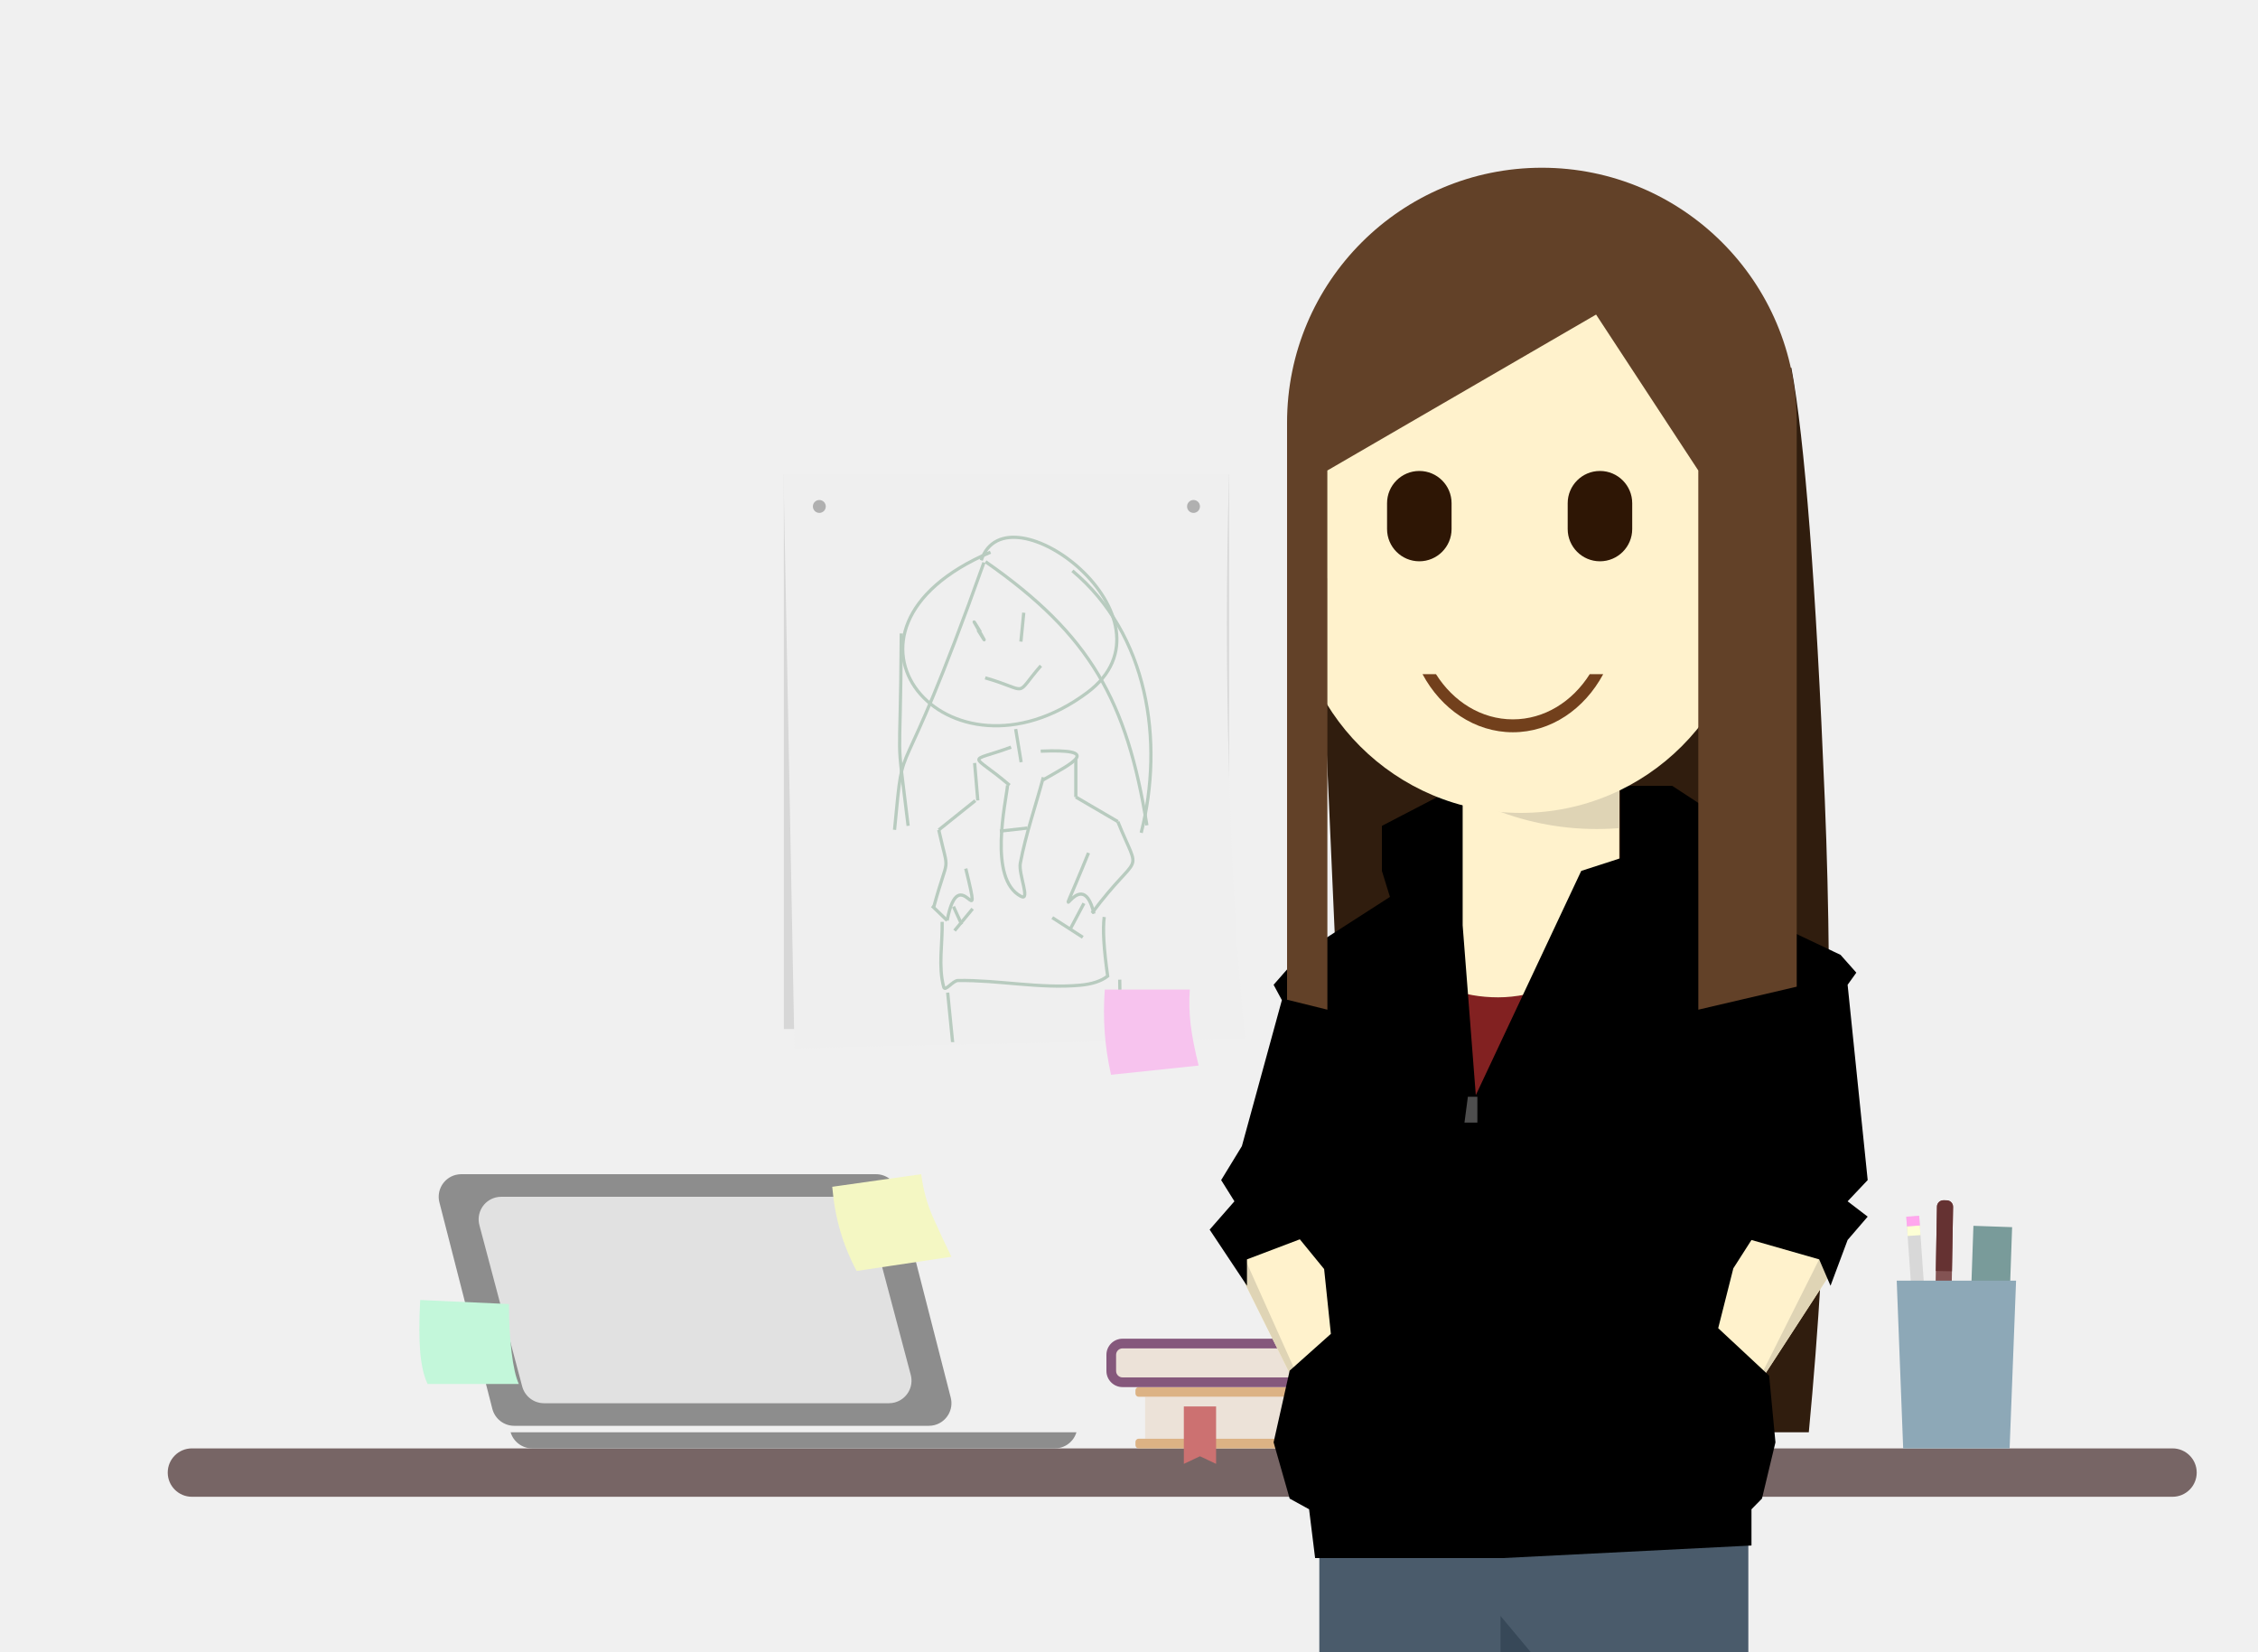
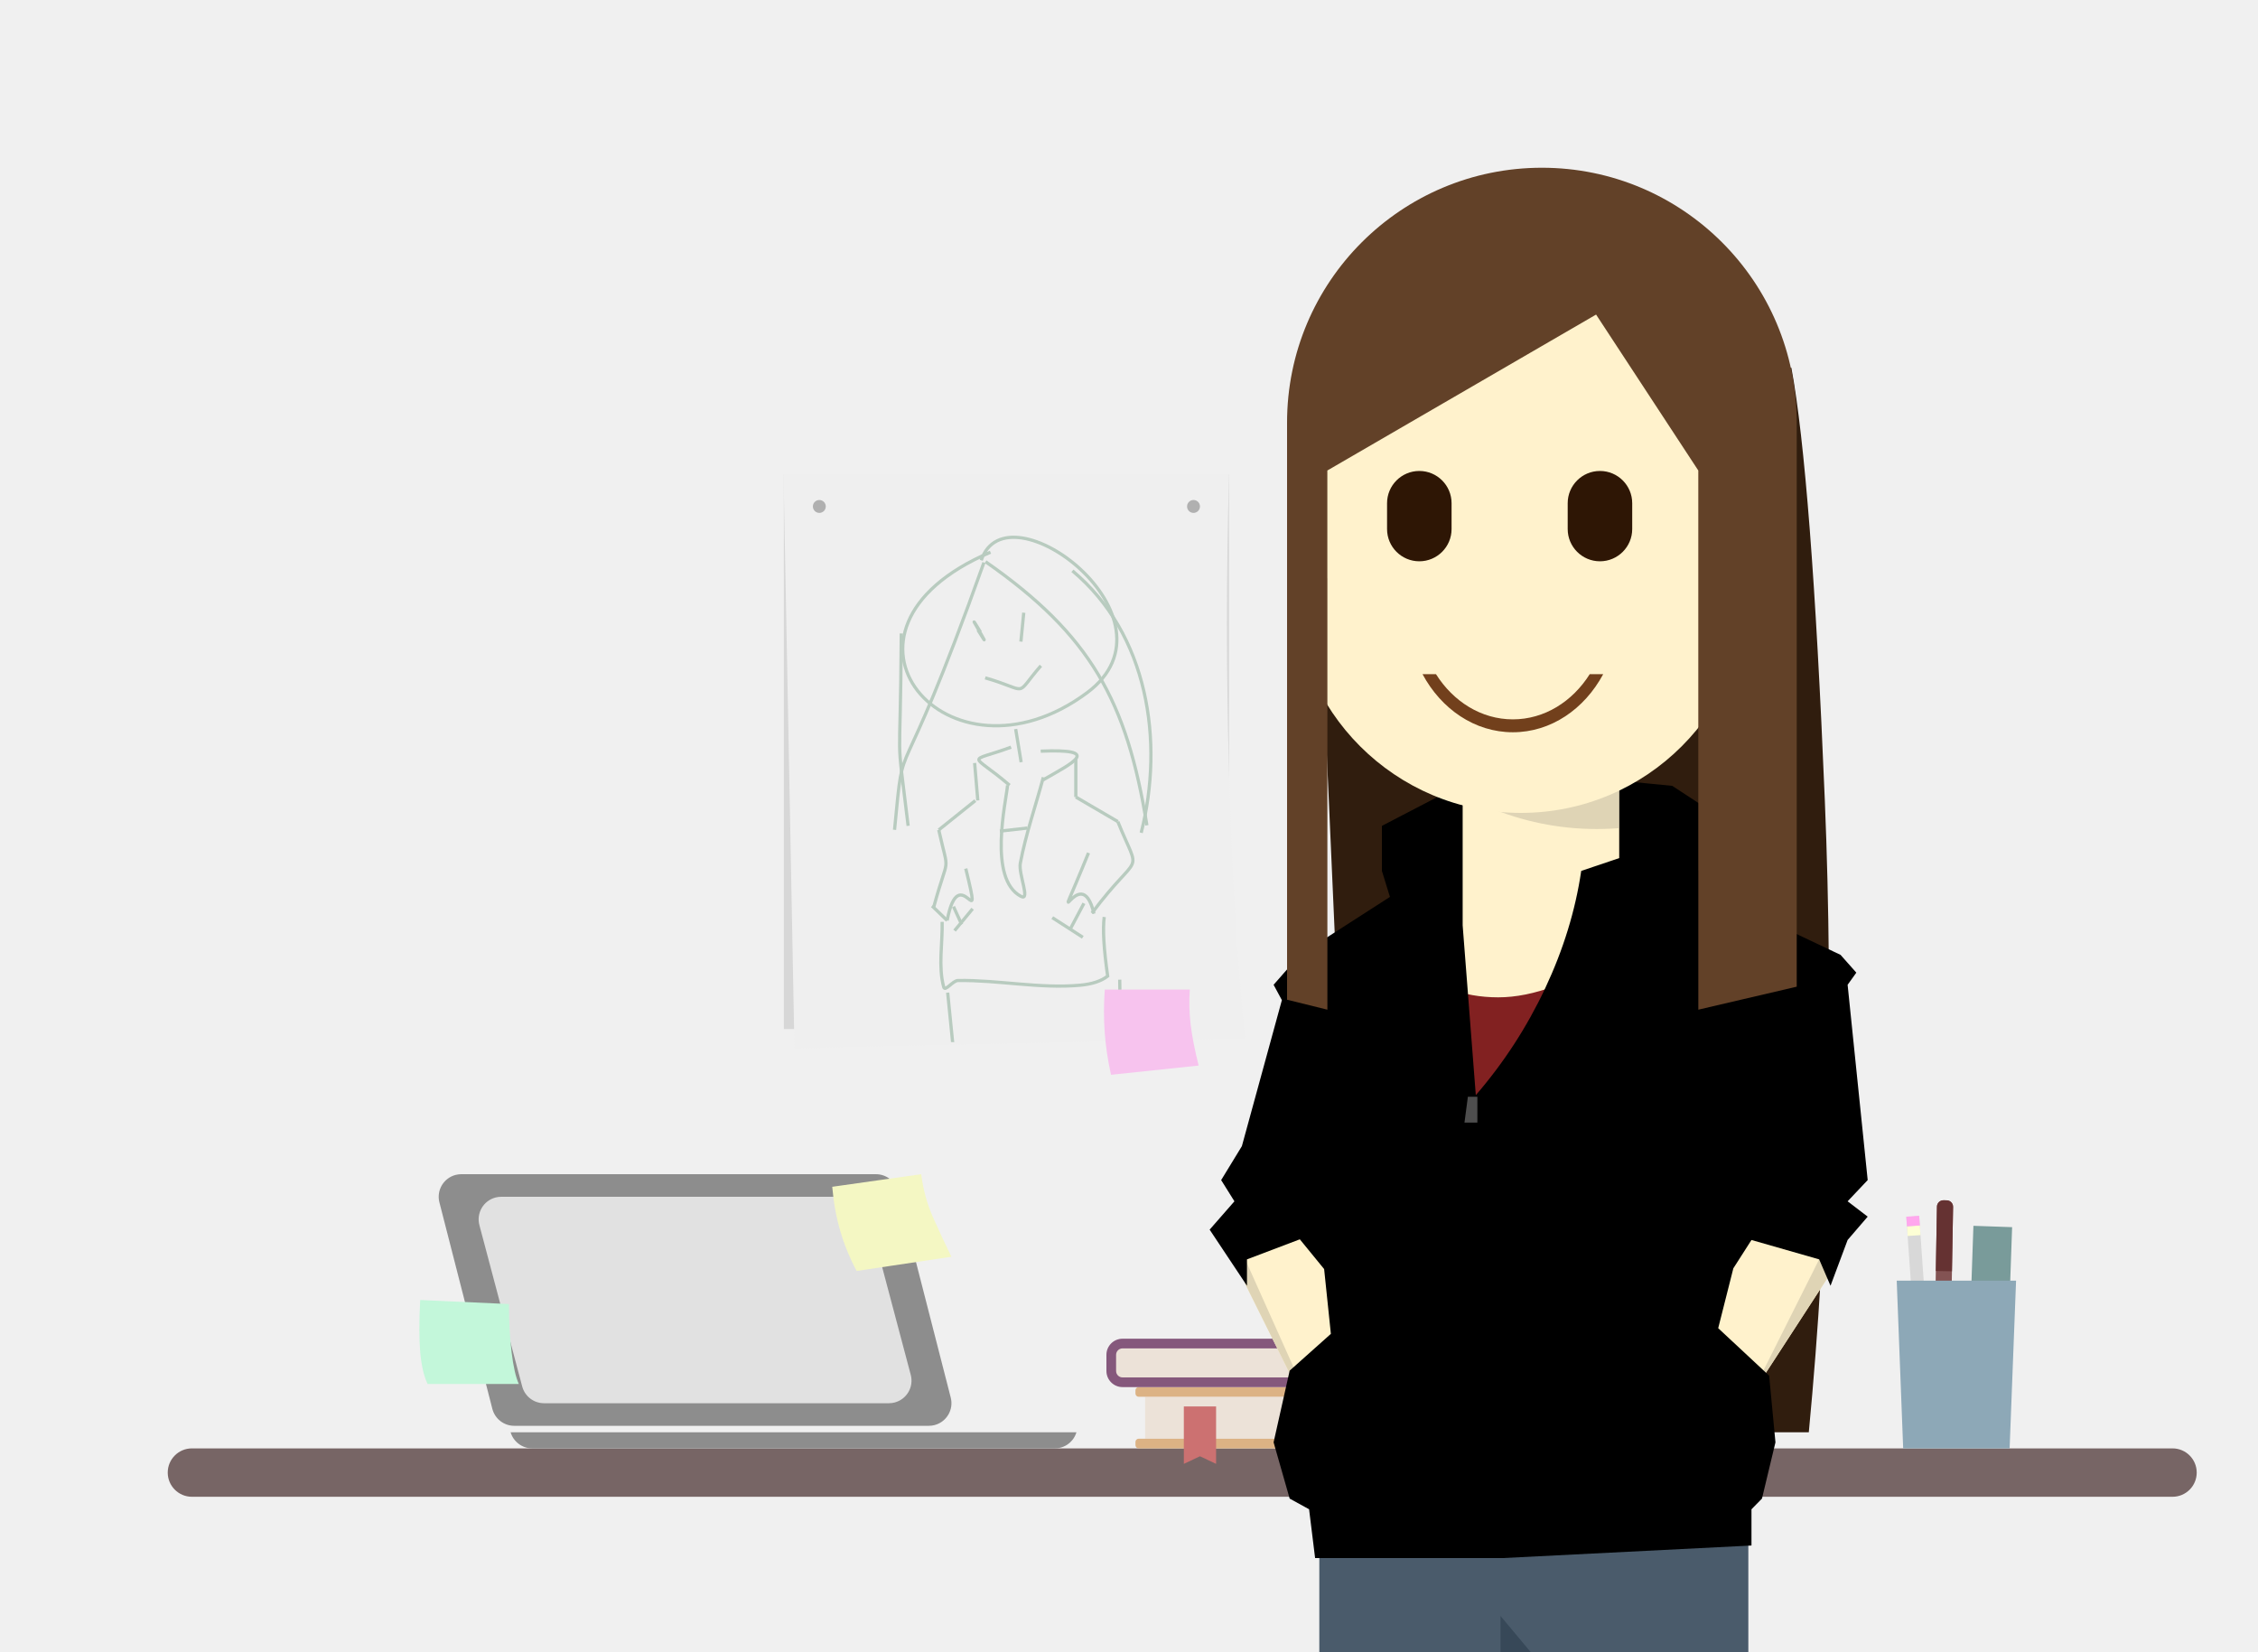
<svg xmlns="http://www.w3.org/2000/svg" xmlns:xlink="http://www.w3.org/1999/xlink" width="700px" height="512px" viewBox="0 0 700 512" version="1.1">
  <defs>
    <path d="M5.878,-1.0658141e-13 L144,-1.0658141e-13 L140.61,177.98 L0.897,174.916 C3.34,150.861 5,123.422 5.878,92.597 C6.755,61.772 6.755,30.907 5.878,-1.0658141e-13 Z" id="path-1" />
    <rect id="path-3" x="0" y="0" width="49" height="153" />
    <polygon id="path-5" points="0.692 7.537 2.946 21.852 18.29 52.706 46.949 37.083 28.114 0.399" />
    <polygon id="path-7" points="15.765 0.45 0.379 16.111 0.379 56.316 17.232 52.97 38.748 19.877 35.782 1.991" />
    <rect id="path-9" x="0.497" y="0.039" width="5" height="57" rx="2" />
  </defs>
  <g id="Me" stroke="none" stroke-width="1" fill="none" fill-rule="evenodd">
    <rect id="Rectangle" fill="#776565" fill-rule="nonzero" x="52" y="449" width="629" height="15" rx="7.5" />
    <g id="books" transform="translate(343, 415)" fill-rule="nonzero">
      <rect id="Rectangle" fill="#ECE2D8" x="12" y="18" width="57" height="13" />
      <rect id="Rectangle" fill="#DCB284" x="9" y="15" width="69" height="3" rx="1" />
      <rect id="Rectangle-Copy-2" fill="#DCB284" x="9" y="31" width="69" height="3" rx="1" />
      <rect id="Rectangle-Copy-5" fill="#85587C" x="0" y="0" width="69" height="15" rx="5" />
      <rect id="Rectangle-Copy-3" fill="#ECE2D8" x="3" y="3" width="57" height="9" rx="2" />
      <polygon id="Rectangle" fill="#CC7171" points="24 21 34 21 34 38.792 29 36.449 24 38.792" />
    </g>
    <g id="paper" transform="translate(242, 147)">
      <rect id="Rectangle" fill="#D7D7D7" fill-rule="nonzero" x="1" y="0" width="138" height="172" />
      <g id="Group-6">
        <mask id="mask-2" fill="white">
          <use xlink:href="#path-1" />
        </mask>
        <use id="Rectangle" fill="#EFEFEF" fill-rule="nonzero" transform="translate(72.44844, 88.98991) scale(-1, 1) translate(-72.44844, -88.98991) " xlink:href="#path-1" />
        <g id="Group-5" mask="url(#mask-2)" fill-rule="nonzero" stroke="#B8CBBF">
          <g transform="translate(35.26531, 18.512)">
            <path d="M29.794,5.673 C-27.313,30.034 16.645,81.297 59.745,49.229 C90.593,26.275 34.805,-15.746 26.933,8.191" id="Path-9" />
            <path d="M27.759,8.869 C-0.065,86.868 3.307,58.018 0.051,91.731" id="Path-10" />
            <path d="M28.268,8.622 C60.84,31.324 72.078,51.781 78.282,90.344" id="Path-11" />
            <path d="M2.136,30.853 C1.884,77.462 0.336,57.627 4.263,90.493" id="Path-12" />
            <path d="M55.192,11.439 C78.585,31.005 83.707,64.127 76.514,92.655" id="Path-13" />
            <path d="M26.685,30.421 C20.259,19.909 32.303,40.135 25.915,29.794" id="Path-14" />
            <path d="M40.107,24.427 C39.814,27.413 39.521,30.4 39.228,33.386" id="Path-15" />
            <path d="M28.15,44.617 C42.367,48.721 36.852,50.746 45.415,40.871" id="Path-16" />
            <path d="M37.6,60.493 C38.167,63.918 38.734,67.343 39.302,70.768" id="Path-17" />
            <path d="M36.176,66.109 C22.305,71.225 23.599,67.493 35.709,77.913" id="Path-18" />
            <path d="M35.089,77.913 C34.631,82.962 28.959,106.914 39.214,112.343 C42.314,113.984 38.407,105.443 39.042,102.076 C40.743,93.058 43.797,84.329 46.174,75.455" id="Path-19" />
            <path d="M46.05,76.284 C55.382,70.92 64.59,66.561 45.359,67.35" id="Path-20" />
            <path d="M32.708,92.143 C35.548,91.823 38.387,91.502 41.226,91.181" id="Path-21" />
            <path d="M24.878,71.017 C25.206,74.886 25.533,78.755 25.86,82.623" id="Path-22" />
            <path d="M25.088,82.677 C21.31,85.706 17.533,88.734 13.756,91.763" id="Path-23" />
            <path d="M13.756,91.763 C17.017,106.4 16.878,98.462 12.241,115.535" id="Path-24" />
            <polyline id="Path-25" points="56.247 69.885 56.247 73.561 56.247 76.857 56.247 77.119 56.247 79.622 56.247 79.74 56.247 80.002 56.247 80.121 56.247 80.239 56.247 80.62 56.247 80.857 56.247 81.094 56.247 81.212 56.247 81.331 56.247 81.449 56.247 81.568" />
            <path d="M56.247,81.568 C60.586,84.105 64.925,86.642 69.264,89.179" id="Path-26" />
            <path d="M69.264,89.179 C76.538,107.096 76.375,97.285 61.242,117.569" id="Path-27" />
            <path d="M11.68,115.318 C13.24,116.826 14.8,118.334 16.361,119.842" id="Path-28" />
            <path d="M16.361,119.842 C20.097,100.072 27.728,126.577 22.133,103.757" id="Path-29" />
            <path d="M60.178,98.899 C47.172,130.913 57.654,99.669 61.871,117.723" id="Path-30" />
            <path d="M18.328,115.531 C19.169,117.368 20.01,119.204 20.851,121.041" id="Path-31" />
            <path d="M58.763,114.515 C57.364,117.15 55.966,119.785 54.567,122.42" id="Path-32" />
            <path d="M18.658,122.985 C20.525,120.728 22.391,118.471 24.257,116.213" id="Path-33" />
            <path d="M48.947,118.95 C52.104,120.982 55.26,123.014 58.417,125.046" id="Path-34" />
            <path d="M14.806,120.26 C14.97,127.002 13.534,133.964 15.3,140.487 C15.715,142.02 18.092,138.465 19.727,138.443 C32.319,138.272 44.934,141.022 57.476,139.917 C61.238,139.585 64.12,138.641 66.122,137.084 C64.912,128.598 64.557,122.489 65.056,118.756" id="Path-35" />
            <path d="M16.523,142.208 C17.249,149.484 17.975,156.76 18.701,164.036" id="Path-36" />
            <path d="M69.86,138.184 C69.993,148.369 70.125,158.555 70.258,168.741" id="Path-37" />
          </g>
        </g>
      </g>
      <circle id="Oval" fill="#B0B0B0" fill-rule="nonzero" cx="12" cy="10" r="2" />
      <circle id="Oval-Copy" fill="#B0B0B0" fill-rule="nonzero" cx="128" cy="10" r="2" />
      <path d="M100.496,159.763 C100.161,164.29 100.154,168.735 100.474,173.097 C100.793,177.46 101.447,181.822 102.433,186.184 L129.59,183.324 C128.341,178.323 127.509,174.039 127.094,170.47 C126.679,166.901 126.597,163.332 126.848,159.763 L100.496,159.763 Z" id="Path-8" fill="#F7C3EE" fill-rule="nonzero" />
    </g>
    <g id="person" transform="translate(375, 52)">
      <path d="M180.341,62 C184.485,84.243 187.939,128.866 190.703,195.87 C193.467,262.874 191.814,328.25 185.745,392 L45.633,392 L31,62 L180.341,62 Z" id="Path-2" fill="#301D0E" fill-rule="nonzero" />
      <g id="Group-2" transform="translate(78, 184)">
        <mask id="mask-4" fill="white">
          <use xlink:href="#path-3" />
        </mask>
        <use id="Rectangle" fill="#FFF2CC" fill-rule="nonzero" xlink:href="#path-3" />
        <rect id="Rectangle" fill="#DFD4B5" fill-rule="nonzero" mask="url(#mask-4)" x="-44" y="-200" width="172" height="221" rx="86" />
      </g>
      <path d="M61,246.231 C68.959,253.526 78.438,257.174 89.438,257.174 C100.438,257.174 112.959,252.449 127,243 L127,327 L61,327 L61,246.231 Z" id="Rectangle" fill="#822121" fill-rule="nonzero" />
      <g id="Group-3" transform="translate(8, 324)">
        <mask id="mask-6" fill="white">
          <use xlink:href="#path-5" />
        </mask>
        <use id="Path-5" fill="#FFF2CC" fill-rule="nonzero" xlink:href="#path-5" />
        <polygon id="Path-3" fill="#DFD4B5" fill-rule="nonzero" mask="url(#mask-6)" points="1.886 11.863 21 54.488 7.388 66.832" />
      </g>
      <g id="Group-4" transform="translate(153, 324)">
        <mask id="mask-8" fill="white">
          <use xlink:href="#path-7" />
        </mask>
        <use id="Path-6" fill="#FFF2CC" fill-rule="nonzero" xlink:href="#path-7" />
        <polygon id="Path-3" fill="#DFD4B5" fill-rule="nonzero" mask="url(#mask-8)" points="11.179 63.787 40.017 6.304 41.718 24.774" />
      </g>
      <rect id="Rectangle" fill="#4A5B6B" fill-rule="nonzero" x="34" y="419" width="133" height="49" />
      <polygon id="Path-38" fill="#374858" fill-rule="nonzero" points="90.166 448.935 108.818 471.272 90.166 471.272" />
-       <polygon id="Path-4" fill="#000000" fill-rule="nonzero" points="78.438 191 53.402 204.018 53.402 217.98 55.897 226.042 27.958 244.006 19.826 253.283 22.394 258.04 9.991 303.312 3.57 313.827 7.682 320.406 0 329.187 11.571 346.582 11.571 338.405 27.958 332.187 35.491 341.405 37.583 361.494 24.808 372.901 19.826 395.126 24.808 412.561 30.828 415.875 32.695 431 90.886 431 167.973 427.108 167.973 415.875 171.227 412.561 175.406 395.126 173.45 374.455 157.658 359.734 162.35 341.183 167.973 332.396 188.96 338.405 192.477 346.582 197.777 332.396 204 325.16 197.777 320.406 204 313.827 197.777 253.283 200.479 249.524 195.584 244.006 157.658 226.042 162.35 204.018 143.422 191.618 127.364 191.618 127.364 214.048 115.195 217.98 82.513 287.496 78.438 234.861" />
+       <path d="M78.438,191 L53.402,204.018 L53.402,217.98 L55.897,226.042 L27.958,244.006 L19.826,253.283 L22.394,258.04 L9.991,303.312 L3.57,313.827 L7.682,320.406 L0,329.187 L11.571,346.582 L11.571,338.405 L27.958,332.187 L35.491,341.405 L37.583,361.494 L24.808,372.901 L19.826,395.126 L24.808,412.561 L30.828,415.875 L32.695,431 L90.886,431 L167.973,427.108 L167.973,415.875 L171.227,412.561 L175.406,395.126 L173.45,374.455 L157.658,359.734 L162.35,341.183 L167.973,332.396 L188.96,338.405 L192.477,346.582 L197.777,332.396 L204,325.16 L197.777,320.406 L204,313.827 L197.777,253.283 L200.479,249.524 L195.584,244.006 L157.658,226.042 L162.35,204.018 L143.422,191.618 L127.001,190 L127.001,214 L115.195,217.98 C113.39,230.23 109.662,242.364 104.011,254.383 C98.361,266.401 91.195,277.439 82.513,287.496 L78.438,234.861 L78.438,191 Z" id="Path-4" fill="#000000" fill-rule="nonzero" />
      <rect id="Rectangle" fill="#FFF2CC" fill-rule="nonzero" x="26" y="3" width="141" height="197" rx="70.5" />
      <path d="M182,155.476 L182,253.87 L151.5,261 L151.5,217.84 C151.496,217.843 151.492,217.846 151.488,217.85 L151.488,93.855 L119.799,45.518 L36.488,93.855 L36.488,127.317 L36.5,127.317 L36.5,261 L24,257.91 L24,155.476 L24,79 C24,35.37 59.37,8.01479195e-15 103,0 C146.63,-8.01479195e-15 182,35.37 182,79 L182,155.476 Z" id="Combined-Shape" fill="#624128" fill-rule="nonzero" />
      <g id="Group" transform="translate(27, 94)" fill="#2E1605" fill-rule="nonzero">
        <rect id="Rectangle" x="28" y="0" width="20" height="28" rx="10" />
        <rect id="Rectangle-Copy" x="84" y="0" width="20" height="28" rx="10" />
      </g>
      <path d="M66,157 L70.175,157 C75.531,165.485 84.208,171 94,171 C103.792,171 112.469,165.485 117.825,157 L122,157 C116.194,167.804 105.825,175 94,175 C82.175,175 71.806,167.804 66,157 Z" id="Combined-Shape" fill="#72401C" fill-rule="nonzero" />
      <polygon id="Path-7" fill="#4E4E4E" fill-rule="nonzero" points="83 288 80.055 288 79 296 83 296" />
    </g>
    <g id="computer" transform="translate(130, 364)" fill-rule="nonzero">
      <path d="M13.002,1.77635684e-15 L141.549,-8.8817842e-16 C144.745,-1.47534037e-15 147.536,2.165 148.329,5.261 L164.74,69.261 C165.7,73.006 163.443,76.82 159.698,77.781 C159.13,77.926 158.545,78 157.959,78 L29.412,78 C26.216,78 23.425,75.835 22.631,72.739 L6.221,8.739 C5.261,4.994 7.518,1.18 11.263,0.219 C11.831,0.074 12.415,4.54861991e-15 13.002,4.4408921e-15 Z" id="Rectangle" fill="#8D8D8D" />
      <path d="M25.385,7 L132.31,7 C135.485,7 138.262,9.136 139.076,12.205 L152.342,62.205 C153.333,65.942 151.108,69.774 147.371,70.766 C146.785,70.921 146.182,71 145.576,71 L38.651,71 C35.476,71 32.699,68.864 31.885,65.795 L18.619,15.795 C17.627,12.058 19.853,8.226 23.59,7.234 C24.175,7.079 24.779,7 25.385,7 Z" id="Rectangle" fill="#E1E1E1" />
      <path d="M203.71,80 C202.85,82.891 200.171,85 197,85 L35,85 C31.829,85 29.15,82.891 28.29,80 L203.71,80 Z" id="Combined-Shape" fill="#8D8D8D" />
      <path d="M128,3.902 C128.425,8.788 129.251,13.343 130.478,17.568 C131.704,21.793 133.403,25.935 135.576,29.996 L164.943,25.6 C163.038,21.713 161.149,17.658 159.276,13.436 C157.403,9.213 156.174,4.734 155.589,0 L128,3.902 Z" id="Path-8" fill="#F4F7C3" />
      <path d="M0.268,39 C-0.089,45.571 -0.089,50.943 0.268,55.116 C0.625,59.288 1.392,62.597 2.567,65.043 L30.841,65.043 C29.883,62.942 29.133,59.632 28.591,55.116 C28.049,50.599 27.778,45.647 27.778,40.259 L0.268,39 Z" id="Path-8" fill="#C3F7DA" />
    </g>
    <g id="Group-9" transform="translate(588, 372)">
      <g id="Group-7" transform="translate(6.5, 34) rotate(-4) translate(-6.5, -34) translate(4, 5)" fill-rule="nonzero">
        <rect id="Rectangle" fill="#D8D8D8" x="0.983" y="0.07" width="4" height="57" />
        <rect id="Rectangle" fill="#FDFFD5" x="0.983" y="3" width="4" height="3" />
        <rect id="Rectangle" fill="#FFA7ED" x="0.983" y="0" width="4" height="3" />
      </g>
      <rect id="Rectangle" fill="#799B9A" fill-rule="nonzero" transform="translate(28.88628, 33.69386) rotate(2) translate(-28.88628, -33.69386) " x="22.886" y="8.194" width="12" height="51" />
      <g id="Group-8" transform="translate(14.50566, 29.04794) rotate(1) translate(-14.50566, -29.04794) translate(11.50566, 0.04794)">
        <mask id="mask-10" fill="white">
          <use xlink:href="#path-9" />
        </mask>
        <use id="Rectangle" fill="#835353" fill-rule="nonzero" xlink:href="#path-9" />
        <rect id="Rectangle" fill="#653232" fill-rule="nonzero" mask="url(#mask-10)" x="-2" y="-3" width="12" height="25" />
      </g>
      <polygon id="Rectangle" fill="#8DA8B7" fill-rule="nonzero" points="0 25 37 25 35 77 2 77" />
    </g>
  </g>
</svg>
